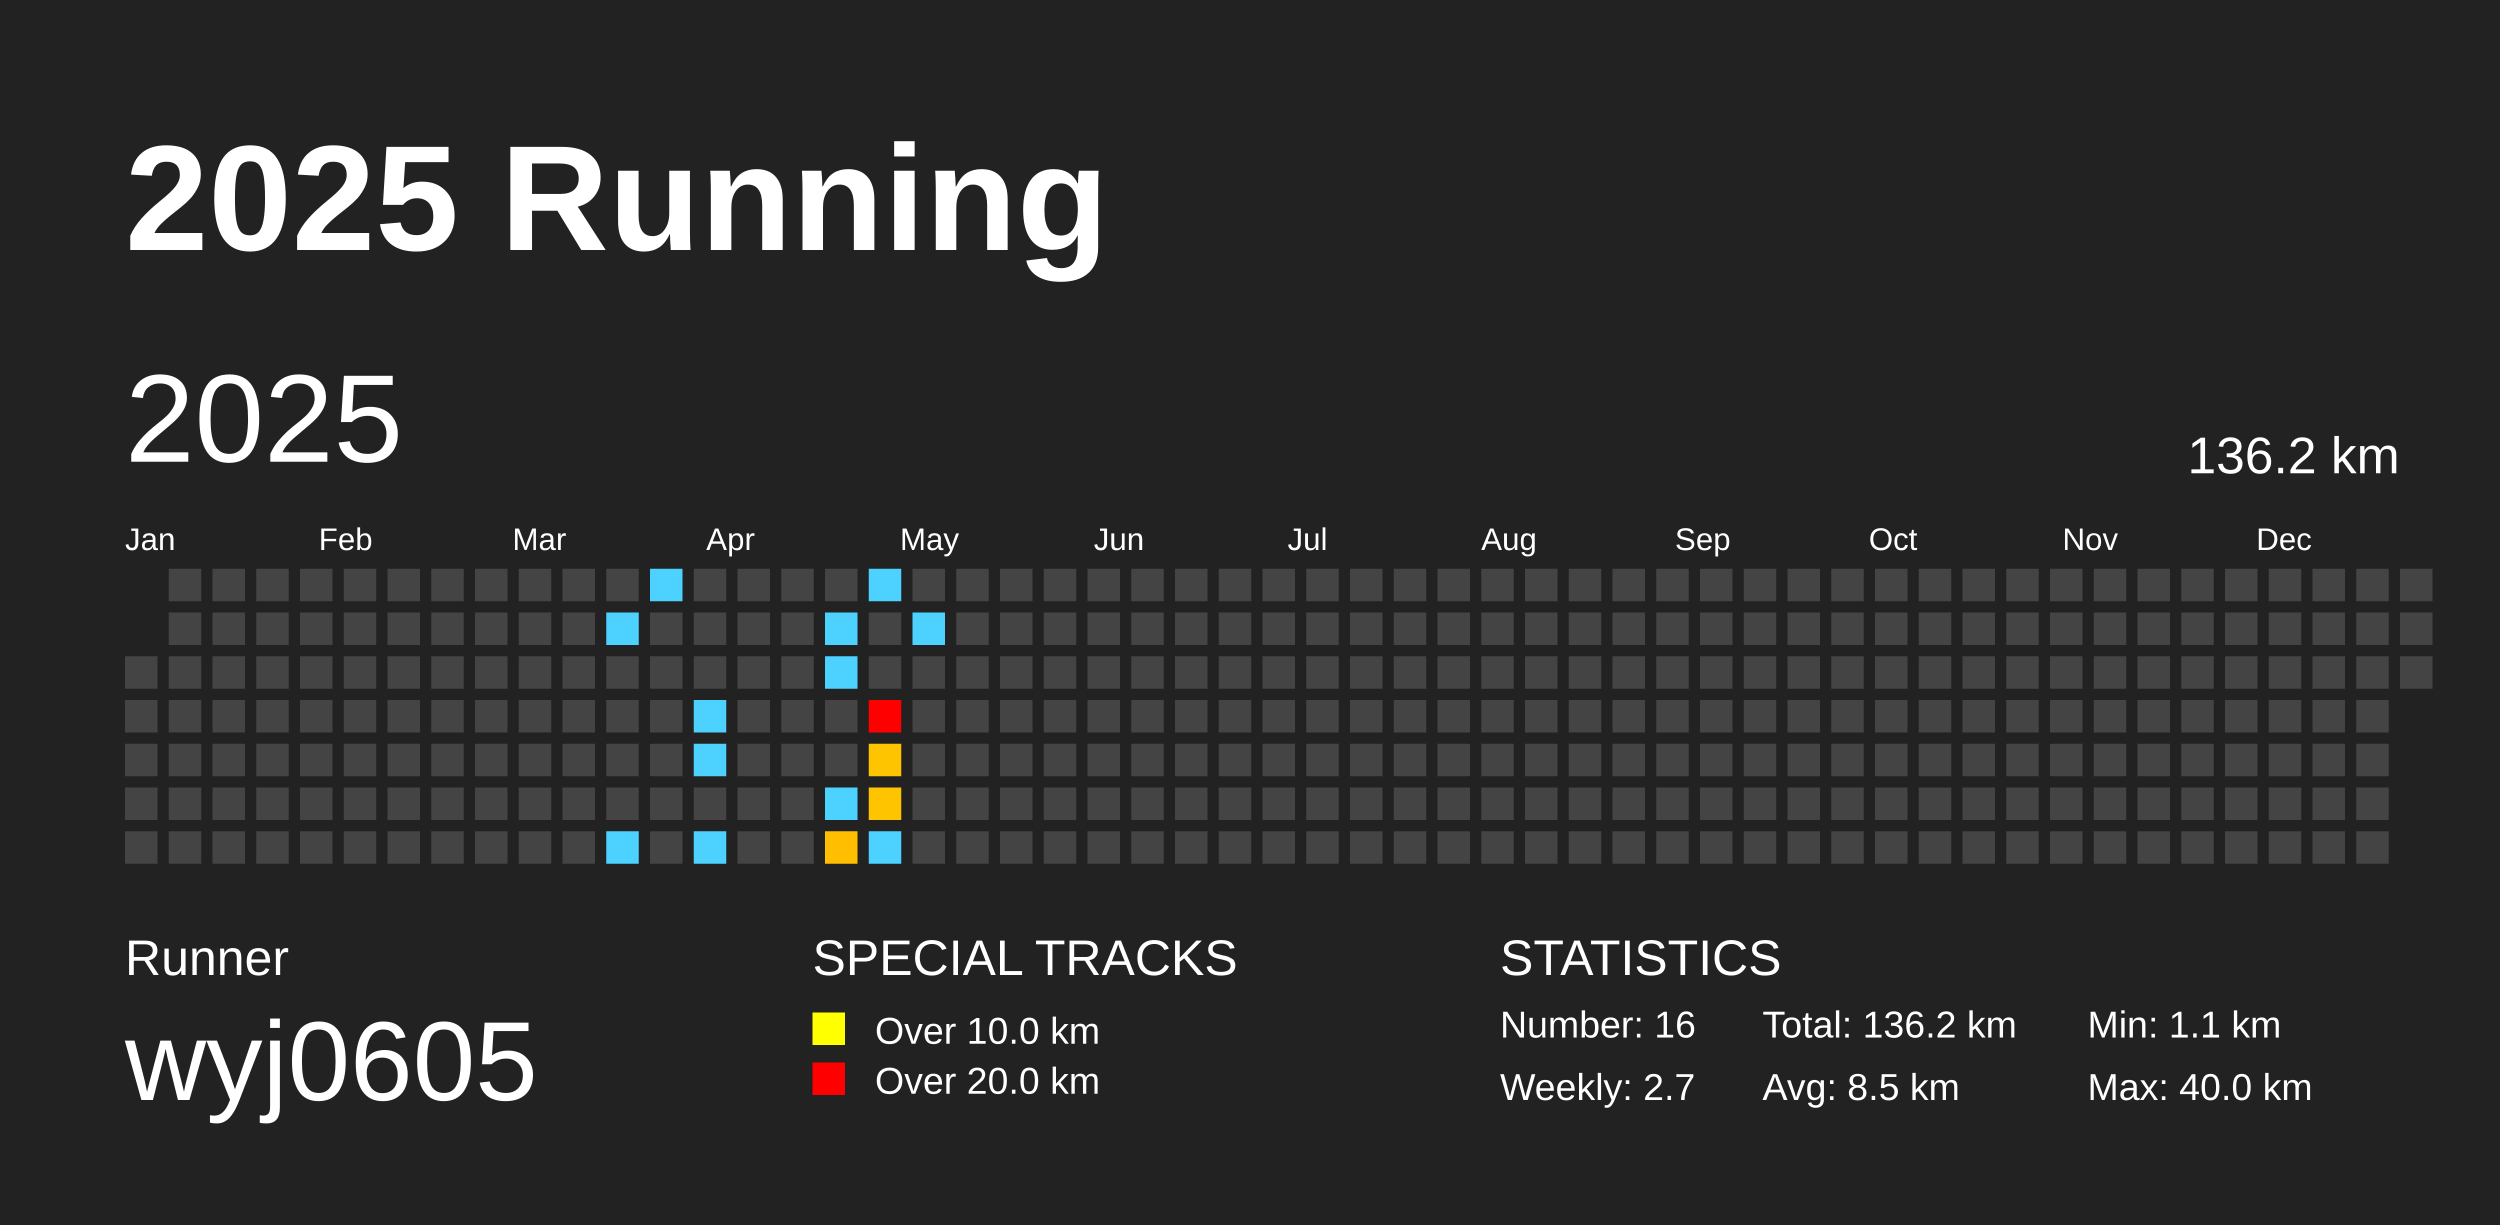
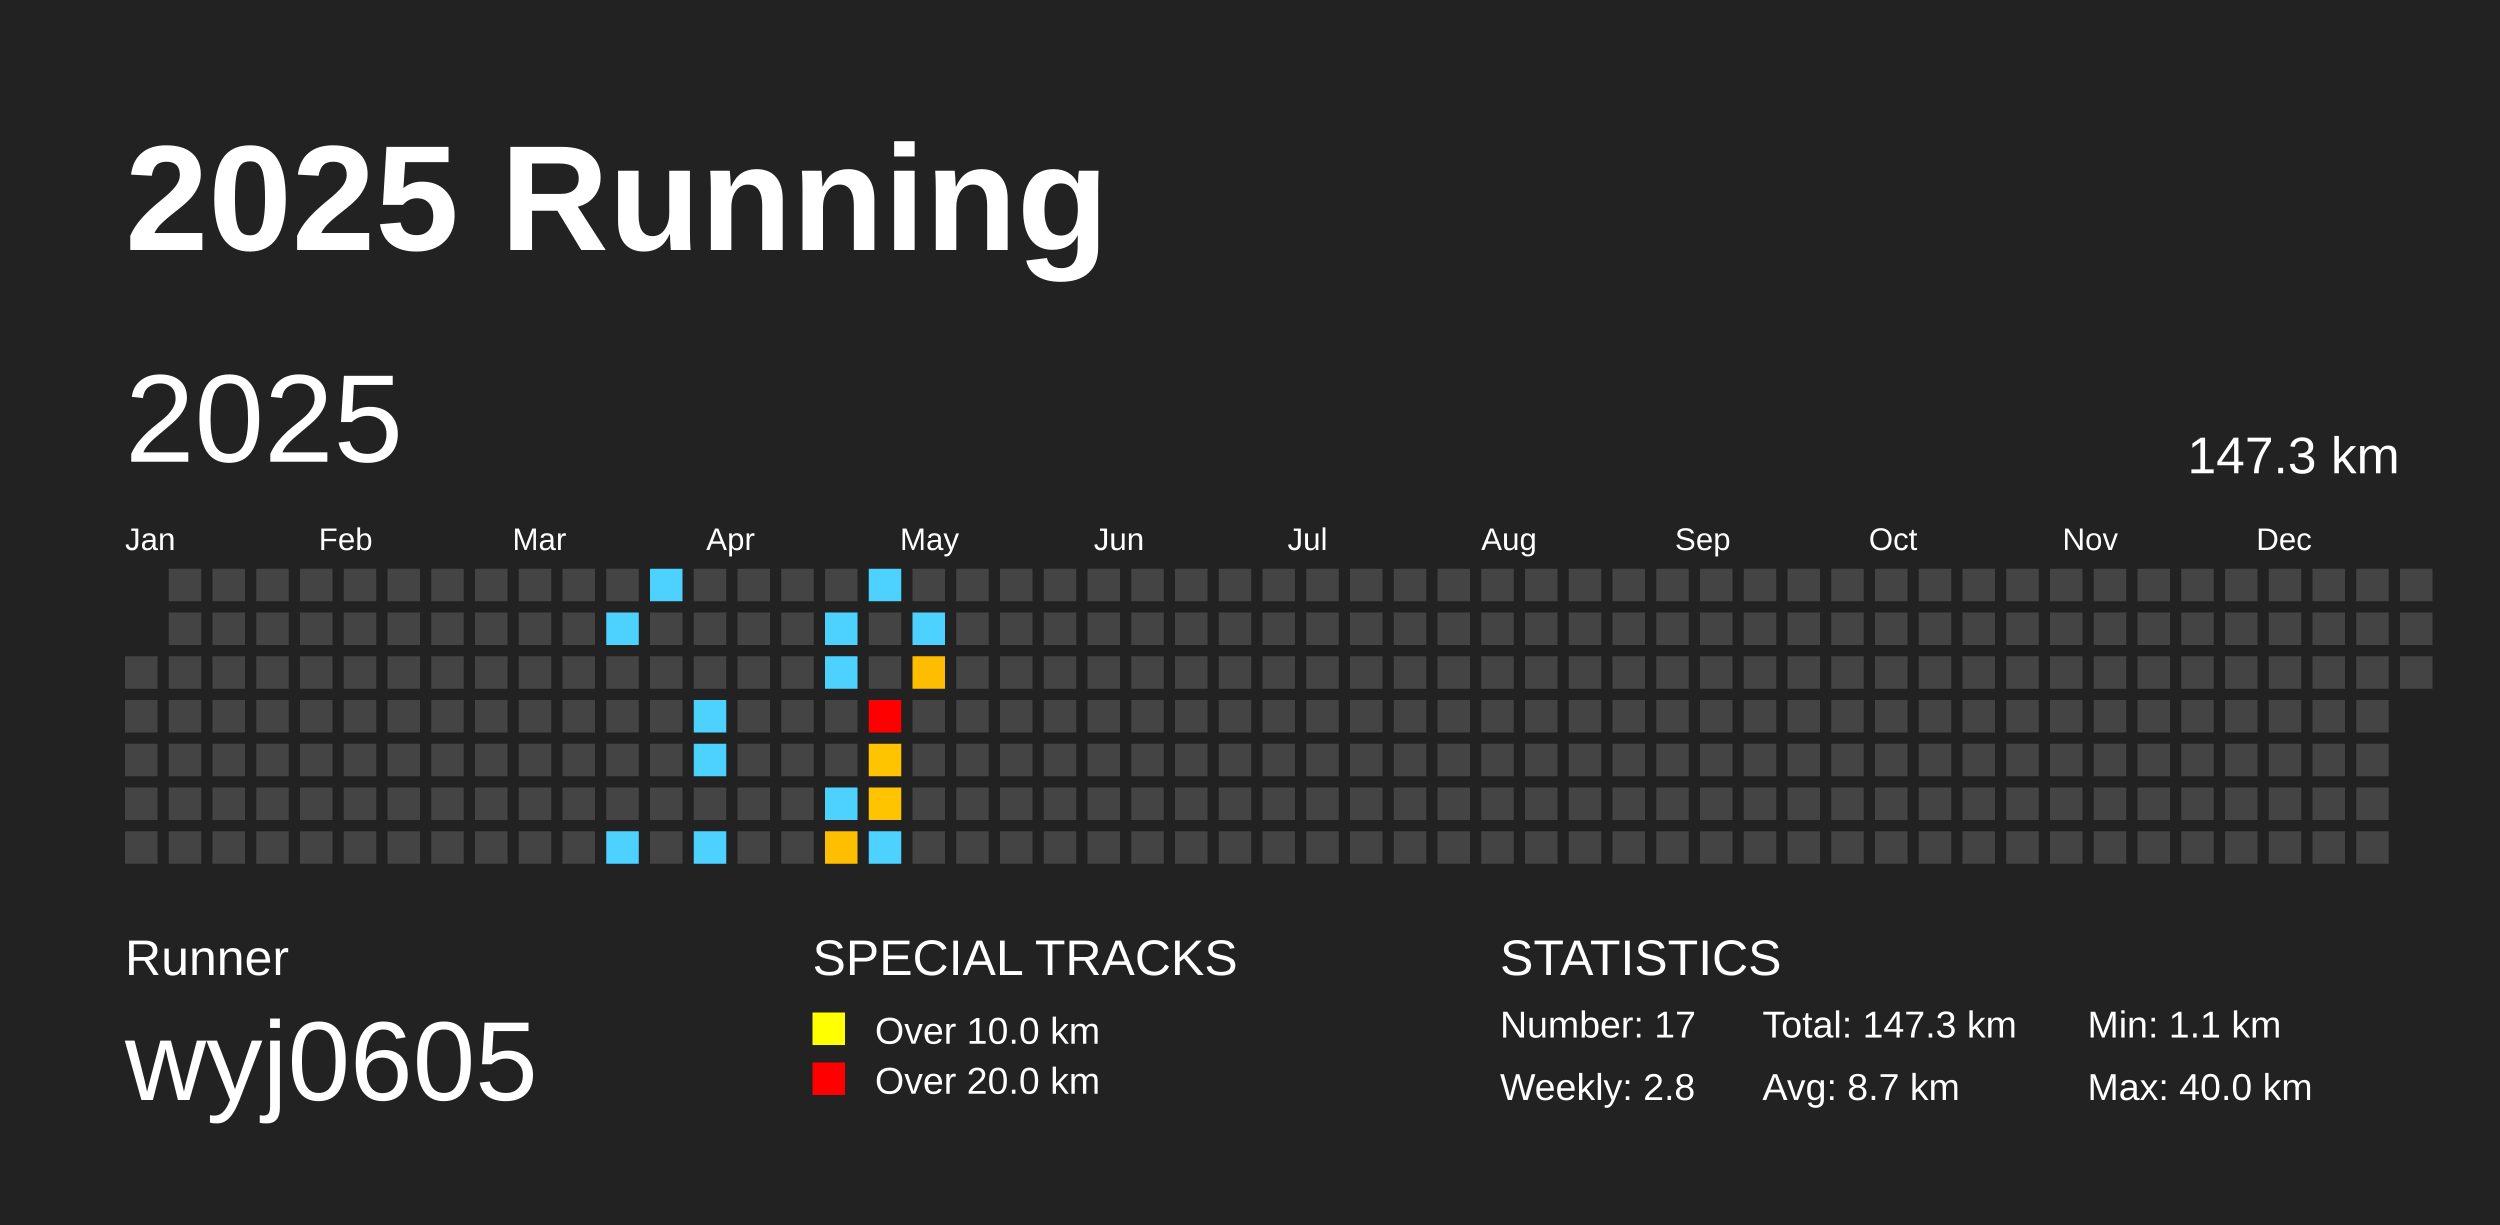
<svg xmlns="http://www.w3.org/2000/svg" baseProfile="full" height="98mm" version="1.1" viewBox="0,0,200,98" width="200mm">
  <defs />
  <rect fill="#222222" height="98" width="200" x="0" y="0" />
  <text fill="#FFFFFF" style="font-size:12px; font-family:Arial; font-weight:bold;" x="10" y="20">2025 Running</text>
  <text fill="#FFFFFF" style="font-size:4px; font-family:Arial" x="10" y="78">Runner</text>
  <text fill="#FFFFFF" style="font-size:9px; font-family:Arial" x="10" y="88">wyj0605</text>
  <text fill="#FFFFFF" style="font-size:4px; font-family:Arial" x="65" y="78">SPECIAL TRACKS</text>
  <rect fill="yellow" height="2.6" width="2.6" x="65" y="81" />
  <text fill="#FFFFFF" style="font-size:3px; font-family:Arial" x="70" y="83.5">Over 10.0 km</text>
  <rect fill="red" height="2.6" width="2.6" x="65" y="85" />
  <text fill="#FFFFFF" style="font-size:3px; font-family:Arial" x="70" y="87.5">Over 20.0 km</text>
  <text fill="#FFFFFF" style="font-size:4px; font-family:Arial" x="120" y="78">STATISTICS</text>
-   <text fill="#FFFFFF" style="font-size:3px; font-family:Arial" x="120" y="83">Number: 16</text>
-   <text fill="#FFFFFF" style="font-size:3px; font-family:Arial" x="120" y="88">Weekly: 2.7</text>
-   <text fill="#FFFFFF" style="font-size:3px; font-family:Arial" x="141" y="83">Total: 136.2 km</text>
-   <text fill="#FFFFFF" style="font-size:3px; font-family:Arial" x="141" y="88">Avg: 8.5 km</text>
+   <text fill="#FFFFFF" style="font-size:3px; font-family:Arial" x="120" y="83">Number: 17</text>
+   <text fill="#FFFFFF" style="font-size:3px; font-family:Arial" x="120" y="88">Weekly: 2.8</text>
+   <text fill="#FFFFFF" style="font-size:3px; font-family:Arial" x="141" y="83">Total: 147.3 km</text>
+   <text fill="#FFFFFF" style="font-size:3px; font-family:Arial" x="141" y="88">Avg: 8.7 km</text>
  <text fill="#FFFFFF" style="font-size:3px; font-family:Arial" x="167" y="83">Min: 1.1 km</text>
  <text fill="#FFFFFF" style="font-size:3px; font-family:Arial" x="167" y="88">Max: 40.0 km</text>
  <text dominant-baseline="hanging" fill="#FFFFFF" style="font-size:10.0px; font-family:Arial;" x="10" y="30">2025</text>
-   <text dominant-baseline="hanging" fill="#FFFFFF" style="font-size:4.125px; font-family:Arial;" x="175" y="35">136.2 km</text>
+   <text dominant-baseline="hanging" fill="#FFFFFF" style="font-size:4.125px; font-family:Arial;" x="175" y="35">147.3 km</text>
  <text fill="#FFFFFF" style="font-size:2.5px; font-family:Arial" x="10.0" y="44">Jan</text>
  <text fill="#FFFFFF" style="font-size:2.5px; font-family:Arial" x="25.5" y="44">Feb</text>
  <text fill="#FFFFFF" style="font-size:2.5px; font-family:Arial" x="41.0" y="44">Mar</text>
  <text fill="#FFFFFF" style="font-size:2.5px; font-family:Arial" x="56.5" y="44">Apr</text>
  <text fill="#FFFFFF" style="font-size:2.5px; font-family:Arial" x="72.0" y="44">May</text>
  <text fill="#FFFFFF" style="font-size:2.5px; font-family:Arial" x="87.5" y="44">Jun</text>
  <text fill="#FFFFFF" style="font-size:2.5px; font-family:Arial" x="103.0" y="44">Jul</text>
  <text fill="#FFFFFF" style="font-size:2.5px; font-family:Arial" x="118.5" y="44">Aug</text>
  <text fill="#FFFFFF" style="font-size:2.5px; font-family:Arial" x="134.0" y="44">Sep</text>
  <text fill="#FFFFFF" style="font-size:2.5px; font-family:Arial" x="149.5" y="44">Oct</text>
  <text fill="#FFFFFF" style="font-size:2.5px; font-family:Arial" x="165.0" y="44">Nov</text>
  <text fill="#FFFFFF" style="font-size:2.5px; font-family:Arial" x="180.5" y="44">Dec</text>
  <rect fill="#444444" height="2.6" width="2.6" x="10.0" y="52.5" />
  <rect fill="#444444" height="2.6" width="2.6" x="10.0" y="56.0" />
  <rect fill="#444444" height="2.6" width="2.6" x="10.0" y="59.5" />
  <rect fill="#444444" height="2.6" width="2.6" x="10.0" y="63.0" />
  <rect fill="#444444" height="2.6" width="2.6" x="10.0" y="66.5" />
  <rect fill="#444444" height="2.6" width="2.6" x="13.5" y="45.5" />
  <rect fill="#444444" height="2.6" width="2.6" x="13.5" y="49.0" />
  <rect fill="#444444" height="2.6" width="2.6" x="13.5" y="52.5" />
  <rect fill="#444444" height="2.6" width="2.6" x="13.5" y="56.0" />
  <rect fill="#444444" height="2.6" width="2.6" x="13.5" y="59.5" />
  <rect fill="#444444" height="2.6" width="2.6" x="13.5" y="63.0" />
  <rect fill="#444444" height="2.6" width="2.6" x="13.5" y="66.5" />
  <rect fill="#444444" height="2.6" width="2.6" x="17.0" y="45.5" />
  <rect fill="#444444" height="2.6" width="2.6" x="17.0" y="49.0" />
  <rect fill="#444444" height="2.6" width="2.6" x="17.0" y="52.5" />
  <rect fill="#444444" height="2.6" width="2.6" x="17.0" y="56.0" />
  <rect fill="#444444" height="2.6" width="2.6" x="17.0" y="59.5" />
  <rect fill="#444444" height="2.6" width="2.6" x="17.0" y="63.0" />
  <rect fill="#444444" height="2.6" width="2.6" x="17.0" y="66.5" />
  <rect fill="#444444" height="2.6" width="2.6" x="20.5" y="45.5" />
  <rect fill="#444444" height="2.6" width="2.6" x="20.5" y="49.0" />
  <rect fill="#444444" height="2.6" width="2.6" x="20.5" y="52.5" />
  <rect fill="#444444" height="2.6" width="2.6" x="20.5" y="56.0" />
  <rect fill="#444444" height="2.6" width="2.6" x="20.5" y="59.5" />
  <rect fill="#444444" height="2.6" width="2.6" x="20.5" y="63.0" />
  <rect fill="#444444" height="2.6" width="2.6" x="20.5" y="66.5" />
  <rect fill="#444444" height="2.6" width="2.6" x="24.0" y="45.5" />
  <rect fill="#444444" height="2.6" width="2.6" x="24.0" y="49.0" />
  <rect fill="#444444" height="2.6" width="2.6" x="24.0" y="52.5" />
  <rect fill="#444444" height="2.6" width="2.6" x="24.0" y="56.0" />
  <rect fill="#444444" height="2.6" width="2.6" x="24.0" y="59.5" />
  <rect fill="#444444" height="2.6" width="2.6" x="24.0" y="63.0" />
  <rect fill="#444444" height="2.6" width="2.6" x="24.0" y="66.5" />
  <rect fill="#444444" height="2.6" width="2.6" x="27.5" y="45.5" />
  <rect fill="#444444" height="2.6" width="2.6" x="27.5" y="49.0" />
  <rect fill="#444444" height="2.6" width="2.6" x="27.5" y="52.5" />
  <rect fill="#444444" height="2.6" width="2.6" x="27.5" y="56.0" />
  <rect fill="#444444" height="2.6" width="2.6" x="27.5" y="59.5" />
  <rect fill="#444444" height="2.6" width="2.6" x="27.5" y="63.0" />
  <rect fill="#444444" height="2.6" width="2.6" x="27.5" y="66.5" />
  <rect fill="#444444" height="2.6" width="2.6" x="31.0" y="45.5" />
  <rect fill="#444444" height="2.6" width="2.6" x="31.0" y="49.0" />
  <rect fill="#444444" height="2.6" width="2.6" x="31.0" y="52.5" />
  <rect fill="#444444" height="2.6" width="2.6" x="31.0" y="56.0" />
  <rect fill="#444444" height="2.6" width="2.6" x="31.0" y="59.5" />
  <rect fill="#444444" height="2.6" width="2.6" x="31.0" y="63.0" />
  <rect fill="#444444" height="2.6" width="2.6" x="31.0" y="66.5" />
  <rect fill="#444444" height="2.6" width="2.6" x="34.5" y="45.5" />
  <rect fill="#444444" height="2.6" width="2.6" x="34.5" y="49.0" />
  <rect fill="#444444" height="2.6" width="2.6" x="34.5" y="52.5" />
  <rect fill="#444444" height="2.6" width="2.6" x="34.5" y="56.0" />
  <rect fill="#444444" height="2.6" width="2.6" x="34.5" y="59.5" />
  <rect fill="#444444" height="2.6" width="2.6" x="34.5" y="63.0" />
  <rect fill="#444444" height="2.6" width="2.6" x="34.5" y="66.5" />
  <rect fill="#444444" height="2.6" width="2.6" x="38.0" y="45.5" />
  <rect fill="#444444" height="2.6" width="2.6" x="38.0" y="49.0" />
  <rect fill="#444444" height="2.6" width="2.6" x="38.0" y="52.5" />
  <rect fill="#444444" height="2.6" width="2.6" x="38.0" y="56.0" />
  <rect fill="#444444" height="2.6" width="2.6" x="38.0" y="59.5" />
  <rect fill="#444444" height="2.6" width="2.6" x="38.0" y="63.0" />
  <rect fill="#444444" height="2.6" width="2.6" x="38.0" y="66.5" />
  <rect fill="#444444" height="2.6" width="2.6" x="41.5" y="45.5" />
  <rect fill="#444444" height="2.6" width="2.6" x="41.5" y="49.0" />
  <rect fill="#444444" height="2.6" width="2.6" x="41.5" y="52.5" />
  <rect fill="#444444" height="2.6" width="2.6" x="41.5" y="56.0" />
  <rect fill="#444444" height="2.6" width="2.6" x="41.5" y="59.5" />
  <rect fill="#444444" height="2.6" width="2.6" x="41.5" y="63.0" />
  <rect fill="#444444" height="2.6" width="2.6" x="41.5" y="66.5" />
  <rect fill="#444444" height="2.6" width="2.6" x="45.0" y="45.5" />
  <rect fill="#444444" height="2.6" width="2.6" x="45.0" y="49.0" />
  <rect fill="#444444" height="2.6" width="2.6" x="45.0" y="52.5" />
  <rect fill="#444444" height="2.6" width="2.6" x="45.0" y="56.0" />
  <rect fill="#444444" height="2.6" width="2.6" x="45.0" y="59.5" />
  <rect fill="#444444" height="2.6" width="2.6" x="45.0" y="63.0" />
  <rect fill="#444444" height="2.6" width="2.6" x="45.0" y="66.5" />
  <rect fill="#444444" height="2.6" width="2.6" x="48.5" y="45.5" />
  <rect fill="#4dd2ff" height="2.6" width="2.6" x="48.5" y="49.0" />
  <rect fill="#444444" height="2.6" width="2.6" x="48.5" y="52.5" />
  <rect fill="#444444" height="2.6" width="2.6" x="48.5" y="56.0" />
  <rect fill="#444444" height="2.6" width="2.6" x="48.5" y="59.5" />
  <rect fill="#444444" height="2.6" width="2.6" x="48.5" y="63.0" />
  <rect fill="#4dd2ff" height="2.6" width="2.6" x="48.5" y="66.5" />
  <rect fill="#4dd2ff" height="2.6" width="2.6" x="52.0" y="45.5" />
  <rect fill="#444444" height="2.6" width="2.6" x="52.0" y="49.0" />
  <rect fill="#444444" height="2.6" width="2.6" x="52.0" y="52.5" />
  <rect fill="#444444" height="2.6" width="2.6" x="52.0" y="56.0" />
  <rect fill="#444444" height="2.6" width="2.6" x="52.0" y="59.5" />
  <rect fill="#444444" height="2.6" width="2.6" x="52.0" y="63.0" />
  <rect fill="#444444" height="2.6" width="2.6" x="52.0" y="66.5" />
  <rect fill="#444444" height="2.6" width="2.6" x="55.5" y="45.5" />
  <rect fill="#444444" height="2.6" width="2.6" x="55.5" y="49.0" />
  <rect fill="#444444" height="2.6" width="2.6" x="55.5" y="52.5" />
  <rect fill="#4dd2ff" height="2.6" width="2.6" x="55.5" y="56.0" />
  <rect fill="#4dd2ff" height="2.6" width="2.6" x="55.5" y="59.5" />
  <rect fill="#444444" height="2.6" width="2.6" x="55.5" y="63.0" />
  <rect fill="#4dd2ff" height="2.6" width="2.6" x="55.5" y="66.5" />
  <rect fill="#444444" height="2.6" width="2.6" x="59.0" y="45.5" />
  <rect fill="#444444" height="2.6" width="2.6" x="59.0" y="49.0" />
  <rect fill="#444444" height="2.6" width="2.6" x="59.0" y="52.5" />
  <rect fill="#444444" height="2.6" width="2.6" x="59.0" y="56.0" />
  <rect fill="#444444" height="2.6" width="2.6" x="59.0" y="59.5" />
  <rect fill="#444444" height="2.6" width="2.6" x="59.0" y="63.0" />
  <rect fill="#444444" height="2.6" width="2.6" x="59.0" y="66.5" />
  <rect fill="#444444" height="2.6" width="2.6" x="62.5" y="45.5" />
  <rect fill="#444444" height="2.6" width="2.6" x="62.5" y="49.0" />
  <rect fill="#444444" height="2.6" width="2.6" x="62.5" y="52.5" />
  <rect fill="#444444" height="2.6" width="2.6" x="62.5" y="56.0" />
  <rect fill="#444444" height="2.6" width="2.6" x="62.5" y="59.5" />
  <rect fill="#444444" height="2.6" width="2.6" x="62.5" y="63.0" />
  <rect fill="#444444" height="2.6" width="2.6" x="62.5" y="66.5" />
  <rect fill="#444444" height="2.6" width="2.6" x="66.0" y="45.5" />
  <rect fill="#4dd2ff" height="2.6" width="2.6" x="66.0" y="49.0" />
  <rect fill="#4dd2ff" height="2.6" width="2.6" x="66.0" y="52.5" />
  <rect fill="#444444" height="2.6" width="2.6" x="66.0" y="56.0" />
  <rect fill="#444444" height="2.6" width="2.6" x="66.0" y="59.5" />
  <rect fill="#4dd2ff" height="2.6" width="2.6" x="66.0" y="63.0" />
  <rect fill="#ffbf00" height="2.6" width="2.6" x="66.0" y="66.5" />
  <rect fill="#4dd2ff" height="2.6" width="2.6" x="69.5" y="45.5" />
  <rect fill="#444444" height="2.6" width="2.6" x="69.5" y="49.0" />
  <rect fill="#444444" height="2.6" width="2.6" x="69.5" y="52.5" />
  <rect fill="red" height="2.6" width="2.6" x="69.5" y="56.0" />
  <rect fill="#ffc400" height="2.6" width="2.6" x="69.5" y="59.5" />
  <rect fill="#ffc400" height="2.6" width="2.6" x="69.5" y="63.0" />
  <rect fill="#4dd2ff" height="2.6" width="2.6" x="69.5" y="66.5" />
  <rect fill="#444444" height="2.6" width="2.6" x="73.0" y="45.5" />
  <rect fill="#4dd2ff" height="2.6" width="2.6" x="73.0" y="49.0" />
-   <rect fill="#444444" height="2.6" width="2.6" x="73.0" y="52.5" />
+   <rect fill="#ffbd00" height="2.6" width="2.6" x="73.0" y="52.5" />
  <rect fill="#444444" height="2.6" width="2.6" x="73.0" y="56.0" />
  <rect fill="#444444" height="2.6" width="2.6" x="73.0" y="59.5" />
  <rect fill="#444444" height="2.6" width="2.6" x="73.0" y="63.0" />
  <rect fill="#444444" height="2.6" width="2.6" x="73.0" y="66.5" />
  <rect fill="#444444" height="2.6" width="2.6" x="76.5" y="45.5" />
  <rect fill="#444444" height="2.6" width="2.6" x="76.5" y="49.0" />
  <rect fill="#444444" height="2.6" width="2.6" x="76.5" y="52.5" />
  <rect fill="#444444" height="2.6" width="2.6" x="76.5" y="56.0" />
  <rect fill="#444444" height="2.6" width="2.6" x="76.5" y="59.5" />
  <rect fill="#444444" height="2.6" width="2.6" x="76.5" y="63.0" />
  <rect fill="#444444" height="2.6" width="2.6" x="76.5" y="66.5" />
  <rect fill="#444444" height="2.6" width="2.6" x="80.0" y="45.5" />
  <rect fill="#444444" height="2.6" width="2.6" x="80.0" y="49.0" />
  <rect fill="#444444" height="2.6" width="2.6" x="80.0" y="52.5" />
  <rect fill="#444444" height="2.6" width="2.6" x="80.0" y="56.0" />
  <rect fill="#444444" height="2.6" width="2.6" x="80.0" y="59.5" />
  <rect fill="#444444" height="2.6" width="2.6" x="80.0" y="63.0" />
  <rect fill="#444444" height="2.6" width="2.6" x="80.0" y="66.5" />
  <rect fill="#444444" height="2.6" width="2.6" x="83.5" y="45.5" />
  <rect fill="#444444" height="2.6" width="2.6" x="83.5" y="49.0" />
  <rect fill="#444444" height="2.6" width="2.6" x="83.5" y="52.5" />
  <rect fill="#444444" height="2.6" width="2.6" x="83.5" y="56.0" />
  <rect fill="#444444" height="2.6" width="2.6" x="83.5" y="59.5" />
  <rect fill="#444444" height="2.6" width="2.6" x="83.5" y="63.0" />
  <rect fill="#444444" height="2.6" width="2.6" x="83.5" y="66.5" />
  <rect fill="#444444" height="2.6" width="2.6" x="87.0" y="45.5" />
  <rect fill="#444444" height="2.6" width="2.6" x="87.0" y="49.0" />
  <rect fill="#444444" height="2.6" width="2.6" x="87.0" y="52.5" />
  <rect fill="#444444" height="2.6" width="2.6" x="87.0" y="56.0" />
  <rect fill="#444444" height="2.6" width="2.6" x="87.0" y="59.5" />
  <rect fill="#444444" height="2.6" width="2.6" x="87.0" y="63.0" />
  <rect fill="#444444" height="2.6" width="2.6" x="87.0" y="66.5" />
  <rect fill="#444444" height="2.6" width="2.6" x="90.5" y="45.5" />
  <rect fill="#444444" height="2.6" width="2.6" x="90.5" y="49.0" />
  <rect fill="#444444" height="2.6" width="2.6" x="90.5" y="52.5" />
  <rect fill="#444444" height="2.6" width="2.6" x="90.5" y="56.0" />
  <rect fill="#444444" height="2.6" width="2.6" x="90.5" y="59.5" />
  <rect fill="#444444" height="2.6" width="2.6" x="90.5" y="63.0" />
  <rect fill="#444444" height="2.6" width="2.6" x="90.5" y="66.5" />
  <rect fill="#444444" height="2.6" width="2.6" x="94.0" y="45.5" />
  <rect fill="#444444" height="2.6" width="2.6" x="94.0" y="49.0" />
  <rect fill="#444444" height="2.6" width="2.6" x="94.0" y="52.5" />
  <rect fill="#444444" height="2.6" width="2.6" x="94.0" y="56.0" />
  <rect fill="#444444" height="2.6" width="2.6" x="94.0" y="59.5" />
  <rect fill="#444444" height="2.6" width="2.6" x="94.0" y="63.0" />
  <rect fill="#444444" height="2.6" width="2.6" x="94.0" y="66.5" />
  <rect fill="#444444" height="2.6" width="2.6" x="97.5" y="45.5" />
  <rect fill="#444444" height="2.6" width="2.6" x="97.5" y="49.0" />
  <rect fill="#444444" height="2.6" width="2.6" x="97.5" y="52.5" />
  <rect fill="#444444" height="2.6" width="2.6" x="97.5" y="56.0" />
  <rect fill="#444444" height="2.6" width="2.6" x="97.5" y="59.5" />
  <rect fill="#444444" height="2.6" width="2.6" x="97.5" y="63.0" />
  <rect fill="#444444" height="2.6" width="2.6" x="97.5" y="66.5" />
  <rect fill="#444444" height="2.6" width="2.6" x="101.0" y="45.5" />
  <rect fill="#444444" height="2.6" width="2.6" x="101.0" y="49.0" />
  <rect fill="#444444" height="2.6" width="2.6" x="101.0" y="52.5" />
  <rect fill="#444444" height="2.6" width="2.6" x="101.0" y="56.0" />
  <rect fill="#444444" height="2.6" width="2.6" x="101.0" y="59.5" />
  <rect fill="#444444" height="2.6" width="2.6" x="101.0" y="63.0" />
  <rect fill="#444444" height="2.6" width="2.6" x="101.0" y="66.5" />
  <rect fill="#444444" height="2.6" width="2.6" x="104.5" y="45.5" />
  <rect fill="#444444" height="2.6" width="2.6" x="104.5" y="49.0" />
  <rect fill="#444444" height="2.6" width="2.6" x="104.5" y="52.5" />
  <rect fill="#444444" height="2.6" width="2.6" x="104.5" y="56.0" />
  <rect fill="#444444" height="2.6" width="2.6" x="104.5" y="59.5" />
  <rect fill="#444444" height="2.6" width="2.6" x="104.5" y="63.0" />
  <rect fill="#444444" height="2.6" width="2.6" x="104.5" y="66.5" />
  <rect fill="#444444" height="2.6" width="2.6" x="108.0" y="45.5" />
  <rect fill="#444444" height="2.6" width="2.6" x="108.0" y="49.0" />
  <rect fill="#444444" height="2.6" width="2.6" x="108.0" y="52.5" />
  <rect fill="#444444" height="2.6" width="2.6" x="108.0" y="56.0" />
  <rect fill="#444444" height="2.6" width="2.6" x="108.0" y="59.5" />
  <rect fill="#444444" height="2.6" width="2.6" x="108.0" y="63.0" />
  <rect fill="#444444" height="2.6" width="2.6" x="108.0" y="66.5" />
  <rect fill="#444444" height="2.6" width="2.6" x="111.5" y="45.5" />
  <rect fill="#444444" height="2.6" width="2.6" x="111.5" y="49.0" />
  <rect fill="#444444" height="2.6" width="2.6" x="111.5" y="52.5" />
  <rect fill="#444444" height="2.6" width="2.6" x="111.5" y="56.0" />
  <rect fill="#444444" height="2.6" width="2.6" x="111.5" y="59.5" />
  <rect fill="#444444" height="2.6" width="2.6" x="111.5" y="63.0" />
  <rect fill="#444444" height="2.6" width="2.6" x="111.5" y="66.5" />
  <rect fill="#444444" height="2.6" width="2.6" x="115.0" y="45.5" />
  <rect fill="#444444" height="2.6" width="2.6" x="115.0" y="49.0" />
  <rect fill="#444444" height="2.6" width="2.6" x="115.0" y="52.5" />
  <rect fill="#444444" height="2.6" width="2.6" x="115.0" y="56.0" />
  <rect fill="#444444" height="2.6" width="2.6" x="115.0" y="59.5" />
  <rect fill="#444444" height="2.6" width="2.6" x="115.0" y="63.0" />
  <rect fill="#444444" height="2.6" width="2.6" x="115.0" y="66.5" />
  <rect fill="#444444" height="2.6" width="2.6" x="118.5" y="45.5" />
  <rect fill="#444444" height="2.6" width="2.6" x="118.5" y="49.0" />
  <rect fill="#444444" height="2.6" width="2.6" x="118.5" y="52.5" />
  <rect fill="#444444" height="2.6" width="2.6" x="118.5" y="56.0" />
  <rect fill="#444444" height="2.6" width="2.6" x="118.5" y="59.5" />
  <rect fill="#444444" height="2.6" width="2.6" x="118.5" y="63.0" />
  <rect fill="#444444" height="2.6" width="2.6" x="118.5" y="66.5" />
  <rect fill="#444444" height="2.6" width="2.6" x="122.0" y="45.5" />
  <rect fill="#444444" height="2.6" width="2.6" x="122.0" y="49.0" />
  <rect fill="#444444" height="2.6" width="2.6" x="122.0" y="52.5" />
  <rect fill="#444444" height="2.6" width="2.6" x="122.0" y="56.0" />
  <rect fill="#444444" height="2.6" width="2.6" x="122.0" y="59.5" />
  <rect fill="#444444" height="2.6" width="2.6" x="122.0" y="63.0" />
  <rect fill="#444444" height="2.6" width="2.6" x="122.0" y="66.5" />
  <rect fill="#444444" height="2.6" width="2.6" x="125.5" y="45.5" />
  <rect fill="#444444" height="2.6" width="2.6" x="125.5" y="49.0" />
  <rect fill="#444444" height="2.6" width="2.6" x="125.5" y="52.5" />
  <rect fill="#444444" height="2.6" width="2.6" x="125.5" y="56.0" />
  <rect fill="#444444" height="2.6" width="2.6" x="125.5" y="59.5" />
  <rect fill="#444444" height="2.6" width="2.6" x="125.5" y="63.0" />
  <rect fill="#444444" height="2.6" width="2.6" x="125.5" y="66.5" />
  <rect fill="#444444" height="2.6" width="2.6" x="129.0" y="45.5" />
  <rect fill="#444444" height="2.6" width="2.6" x="129.0" y="49.0" />
  <rect fill="#444444" height="2.6" width="2.6" x="129.0" y="52.5" />
  <rect fill="#444444" height="2.6" width="2.6" x="129.0" y="56.0" />
  <rect fill="#444444" height="2.6" width="2.6" x="129.0" y="59.5" />
  <rect fill="#444444" height="2.6" width="2.6" x="129.0" y="63.0" />
  <rect fill="#444444" height="2.6" width="2.6" x="129.0" y="66.5" />
  <rect fill="#444444" height="2.6" width="2.6" x="132.5" y="45.5" />
  <rect fill="#444444" height="2.6" width="2.6" x="132.5" y="49.0" />
  <rect fill="#444444" height="2.6" width="2.6" x="132.5" y="52.5" />
  <rect fill="#444444" height="2.6" width="2.6" x="132.5" y="56.0" />
  <rect fill="#444444" height="2.6" width="2.6" x="132.5" y="59.5" />
  <rect fill="#444444" height="2.6" width="2.6" x="132.5" y="63.0" />
  <rect fill="#444444" height="2.6" width="2.6" x="132.5" y="66.5" />
  <rect fill="#444444" height="2.6" width="2.6" x="136.0" y="45.5" />
  <rect fill="#444444" height="2.6" width="2.6" x="136.0" y="49.0" />
  <rect fill="#444444" height="2.6" width="2.6" x="136.0" y="52.5" />
  <rect fill="#444444" height="2.6" width="2.6" x="136.0" y="56.0" />
  <rect fill="#444444" height="2.6" width="2.6" x="136.0" y="59.5" />
  <rect fill="#444444" height="2.6" width="2.6" x="136.0" y="63.0" />
  <rect fill="#444444" height="2.6" width="2.6" x="136.0" y="66.5" />
  <rect fill="#444444" height="2.6" width="2.6" x="139.5" y="45.5" />
  <rect fill="#444444" height="2.6" width="2.6" x="139.5" y="49.0" />
  <rect fill="#444444" height="2.6" width="2.6" x="139.5" y="52.5" />
  <rect fill="#444444" height="2.6" width="2.6" x="139.5" y="56.0" />
  <rect fill="#444444" height="2.6" width="2.6" x="139.5" y="59.5" />
  <rect fill="#444444" height="2.6" width="2.6" x="139.5" y="63.0" />
  <rect fill="#444444" height="2.6" width="2.6" x="139.5" y="66.5" />
  <rect fill="#444444" height="2.6" width="2.6" x="143.0" y="45.5" />
  <rect fill="#444444" height="2.6" width="2.6" x="143.0" y="49.0" />
  <rect fill="#444444" height="2.6" width="2.6" x="143.0" y="52.5" />
  <rect fill="#444444" height="2.6" width="2.6" x="143.0" y="56.0" />
  <rect fill="#444444" height="2.6" width="2.6" x="143.0" y="59.5" />
  <rect fill="#444444" height="2.6" width="2.6" x="143.0" y="63.0" />
  <rect fill="#444444" height="2.6" width="2.6" x="143.0" y="66.5" />
  <rect fill="#444444" height="2.6" width="2.6" x="146.5" y="45.5" />
  <rect fill="#444444" height="2.6" width="2.6" x="146.5" y="49.0" />
  <rect fill="#444444" height="2.6" width="2.6" x="146.5" y="52.5" />
  <rect fill="#444444" height="2.6" width="2.6" x="146.5" y="56.0" />
  <rect fill="#444444" height="2.6" width="2.6" x="146.5" y="59.5" />
  <rect fill="#444444" height="2.6" width="2.6" x="146.5" y="63.0" />
  <rect fill="#444444" height="2.6" width="2.6" x="146.5" y="66.5" />
  <rect fill="#444444" height="2.6" width="2.6" x="150.0" y="45.5" />
  <rect fill="#444444" height="2.6" width="2.6" x="150.0" y="49.0" />
  <rect fill="#444444" height="2.6" width="2.6" x="150.0" y="52.5" />
  <rect fill="#444444" height="2.6" width="2.6" x="150.0" y="56.0" />
  <rect fill="#444444" height="2.6" width="2.6" x="150.0" y="59.5" />
  <rect fill="#444444" height="2.6" width="2.6" x="150.0" y="63.0" />
  <rect fill="#444444" height="2.6" width="2.6" x="150.0" y="66.5" />
  <rect fill="#444444" height="2.6" width="2.6" x="153.5" y="45.5" />
  <rect fill="#444444" height="2.6" width="2.6" x="153.5" y="49.0" />
  <rect fill="#444444" height="2.6" width="2.6" x="153.5" y="52.5" />
  <rect fill="#444444" height="2.6" width="2.6" x="153.5" y="56.0" />
  <rect fill="#444444" height="2.6" width="2.6" x="153.5" y="59.5" />
  <rect fill="#444444" height="2.6" width="2.6" x="153.5" y="63.0" />
  <rect fill="#444444" height="2.6" width="2.6" x="153.5" y="66.5" />
  <rect fill="#444444" height="2.6" width="2.6" x="157.0" y="45.5" />
  <rect fill="#444444" height="2.6" width="2.6" x="157.0" y="49.0" />
  <rect fill="#444444" height="2.6" width="2.6" x="157.0" y="52.5" />
  <rect fill="#444444" height="2.6" width="2.6" x="157.0" y="56.0" />
  <rect fill="#444444" height="2.6" width="2.6" x="157.0" y="59.5" />
  <rect fill="#444444" height="2.6" width="2.6" x="157.0" y="63.0" />
  <rect fill="#444444" height="2.6" width="2.6" x="157.0" y="66.5" />
  <rect fill="#444444" height="2.6" width="2.6" x="160.5" y="45.5" />
  <rect fill="#444444" height="2.6" width="2.6" x="160.5" y="49.0" />
  <rect fill="#444444" height="2.6" width="2.6" x="160.5" y="52.5" />
  <rect fill="#444444" height="2.6" width="2.6" x="160.5" y="56.0" />
  <rect fill="#444444" height="2.6" width="2.6" x="160.5" y="59.5" />
  <rect fill="#444444" height="2.6" width="2.6" x="160.5" y="63.0" />
  <rect fill="#444444" height="2.6" width="2.6" x="160.5" y="66.5" />
  <rect fill="#444444" height="2.6" width="2.6" x="164.0" y="45.5" />
  <rect fill="#444444" height="2.6" width="2.6" x="164.0" y="49.0" />
  <rect fill="#444444" height="2.6" width="2.6" x="164.0" y="52.5" />
  <rect fill="#444444" height="2.6" width="2.6" x="164.0" y="56.0" />
  <rect fill="#444444" height="2.6" width="2.6" x="164.0" y="59.5" />
  <rect fill="#444444" height="2.6" width="2.6" x="164.0" y="63.0" />
  <rect fill="#444444" height="2.6" width="2.6" x="164.0" y="66.5" />
  <rect fill="#444444" height="2.6" width="2.6" x="167.5" y="45.5" />
  <rect fill="#444444" height="2.6" width="2.6" x="167.5" y="49.0" />
  <rect fill="#444444" height="2.6" width="2.6" x="167.5" y="52.5" />
  <rect fill="#444444" height="2.6" width="2.6" x="167.5" y="56.0" />
  <rect fill="#444444" height="2.6" width="2.6" x="167.5" y="59.5" />
  <rect fill="#444444" height="2.6" width="2.6" x="167.5" y="63.0" />
  <rect fill="#444444" height="2.6" width="2.6" x="167.5" y="66.5" />
  <rect fill="#444444" height="2.6" width="2.6" x="171.0" y="45.5" />
  <rect fill="#444444" height="2.6" width="2.6" x="171.0" y="49.0" />
  <rect fill="#444444" height="2.6" width="2.6" x="171.0" y="52.5" />
  <rect fill="#444444" height="2.6" width="2.6" x="171.0" y="56.0" />
  <rect fill="#444444" height="2.6" width="2.6" x="171.0" y="59.5" />
  <rect fill="#444444" height="2.6" width="2.6" x="171.0" y="63.0" />
  <rect fill="#444444" height="2.6" width="2.6" x="171.0" y="66.5" />
  <rect fill="#444444" height="2.6" width="2.6" x="174.5" y="45.5" />
  <rect fill="#444444" height="2.6" width="2.6" x="174.5" y="49.0" />
  <rect fill="#444444" height="2.6" width="2.6" x="174.5" y="52.5" />
  <rect fill="#444444" height="2.6" width="2.6" x="174.5" y="56.0" />
  <rect fill="#444444" height="2.6" width="2.6" x="174.5" y="59.5" />
  <rect fill="#444444" height="2.6" width="2.6" x="174.5" y="63.0" />
  <rect fill="#444444" height="2.6" width="2.6" x="174.5" y="66.5" />
  <rect fill="#444444" height="2.6" width="2.6" x="178.0" y="45.5" />
  <rect fill="#444444" height="2.6" width="2.6" x="178.0" y="49.0" />
  <rect fill="#444444" height="2.6" width="2.6" x="178.0" y="52.5" />
  <rect fill="#444444" height="2.6" width="2.6" x="178.0" y="56.0" />
  <rect fill="#444444" height="2.6" width="2.6" x="178.0" y="59.5" />
  <rect fill="#444444" height="2.6" width="2.6" x="178.0" y="63.0" />
  <rect fill="#444444" height="2.6" width="2.6" x="178.0" y="66.5" />
  <rect fill="#444444" height="2.6" width="2.6" x="181.5" y="45.5" />
  <rect fill="#444444" height="2.6" width="2.6" x="181.5" y="49.0" />
  <rect fill="#444444" height="2.6" width="2.6" x="181.5" y="52.5" />
  <rect fill="#444444" height="2.6" width="2.6" x="181.5" y="56.0" />
  <rect fill="#444444" height="2.6" width="2.6" x="181.5" y="59.5" />
  <rect fill="#444444" height="2.6" width="2.6" x="181.5" y="63.0" />
  <rect fill="#444444" height="2.6" width="2.6" x="181.5" y="66.5" />
  <rect fill="#444444" height="2.6" width="2.6" x="185.0" y="45.5" />
  <rect fill="#444444" height="2.6" width="2.6" x="185.0" y="49.0" />
  <rect fill="#444444" height="2.6" width="2.6" x="185.0" y="52.5" />
  <rect fill="#444444" height="2.6" width="2.6" x="185.0" y="56.0" />
  <rect fill="#444444" height="2.6" width="2.6" x="185.0" y="59.5" />
  <rect fill="#444444" height="2.6" width="2.6" x="185.0" y="63.0" />
  <rect fill="#444444" height="2.6" width="2.6" x="185.0" y="66.5" />
  <rect fill="#444444" height="2.6" width="2.6" x="188.5" y="45.5" />
  <rect fill="#444444" height="2.6" width="2.6" x="188.5" y="49.0" />
  <rect fill="#444444" height="2.6" width="2.6" x="188.5" y="52.5" />
  <rect fill="#444444" height="2.6" width="2.6" x="188.5" y="56.0" />
  <rect fill="#444444" height="2.6" width="2.6" x="188.5" y="59.5" />
  <rect fill="#444444" height="2.6" width="2.6" x="188.5" y="63.0" />
  <rect fill="#444444" height="2.6" width="2.6" x="188.5" y="66.5" />
  <rect fill="#444444" height="2.6" width="2.6" x="192.0" y="45.5" />
  <rect fill="#444444" height="2.6" width="2.6" x="192.0" y="49.0" />
  <rect fill="#444444" height="2.6" width="2.6" x="192.0" y="52.5" />
</svg>
